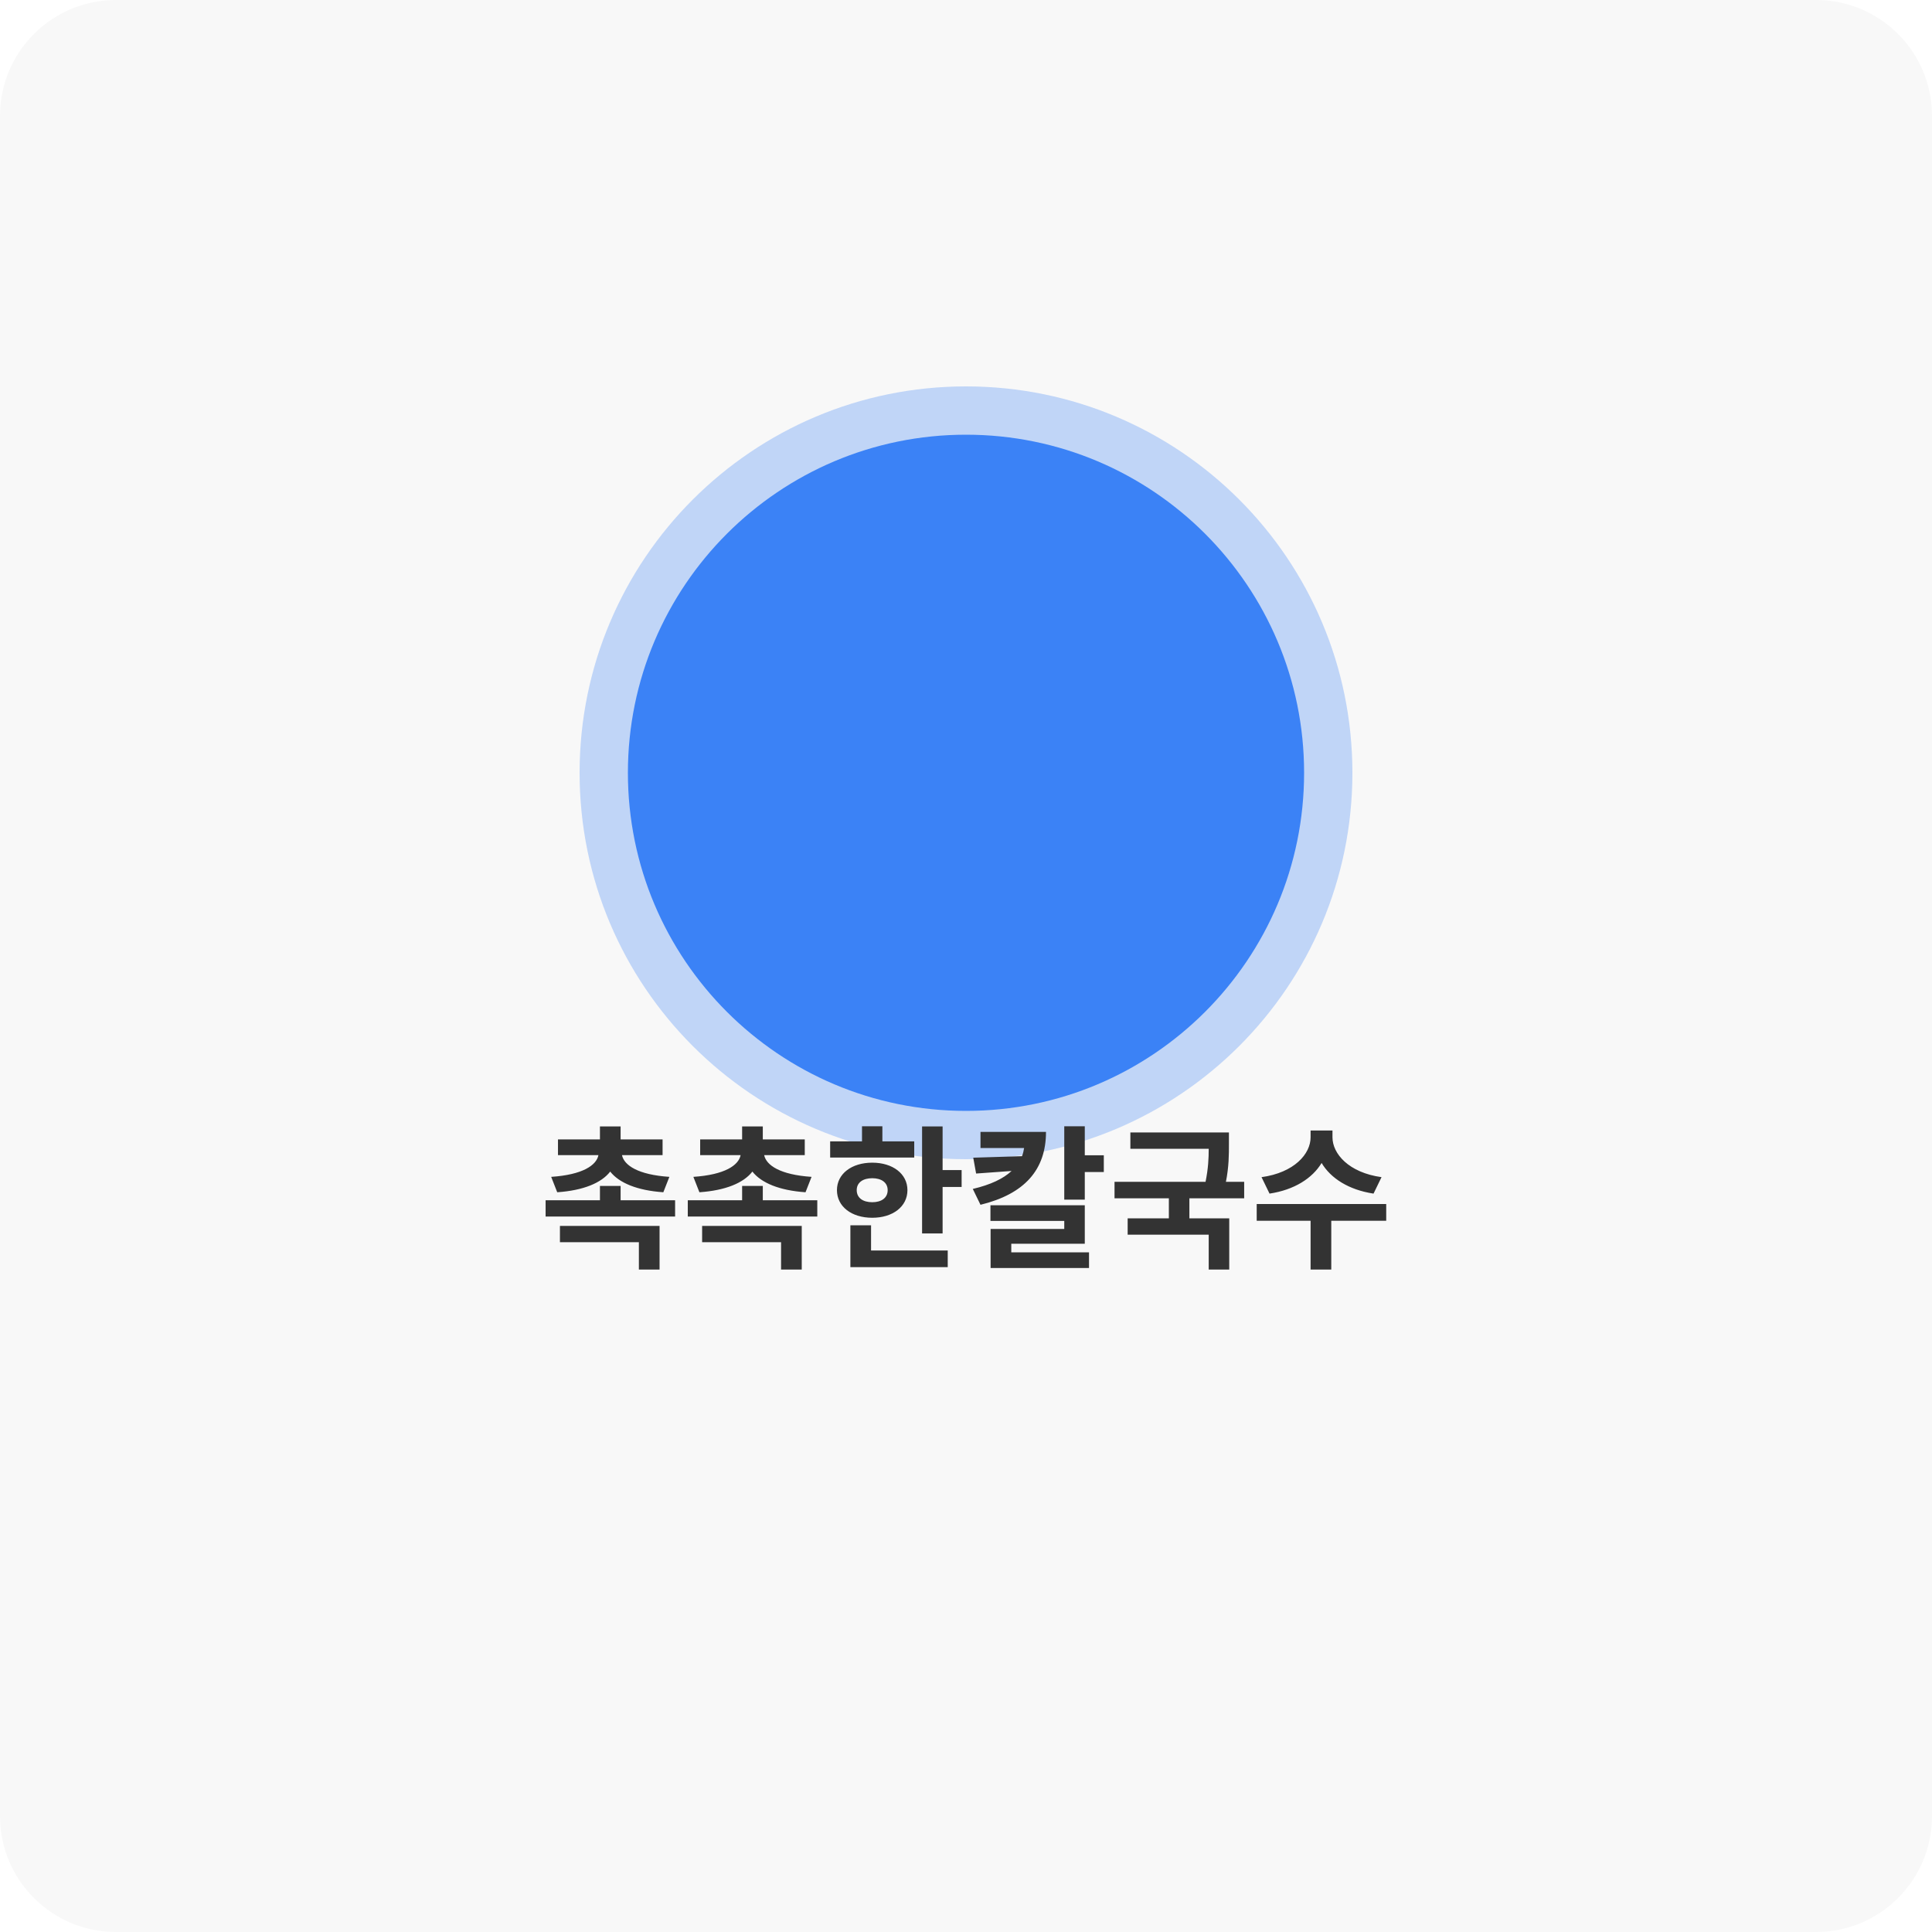
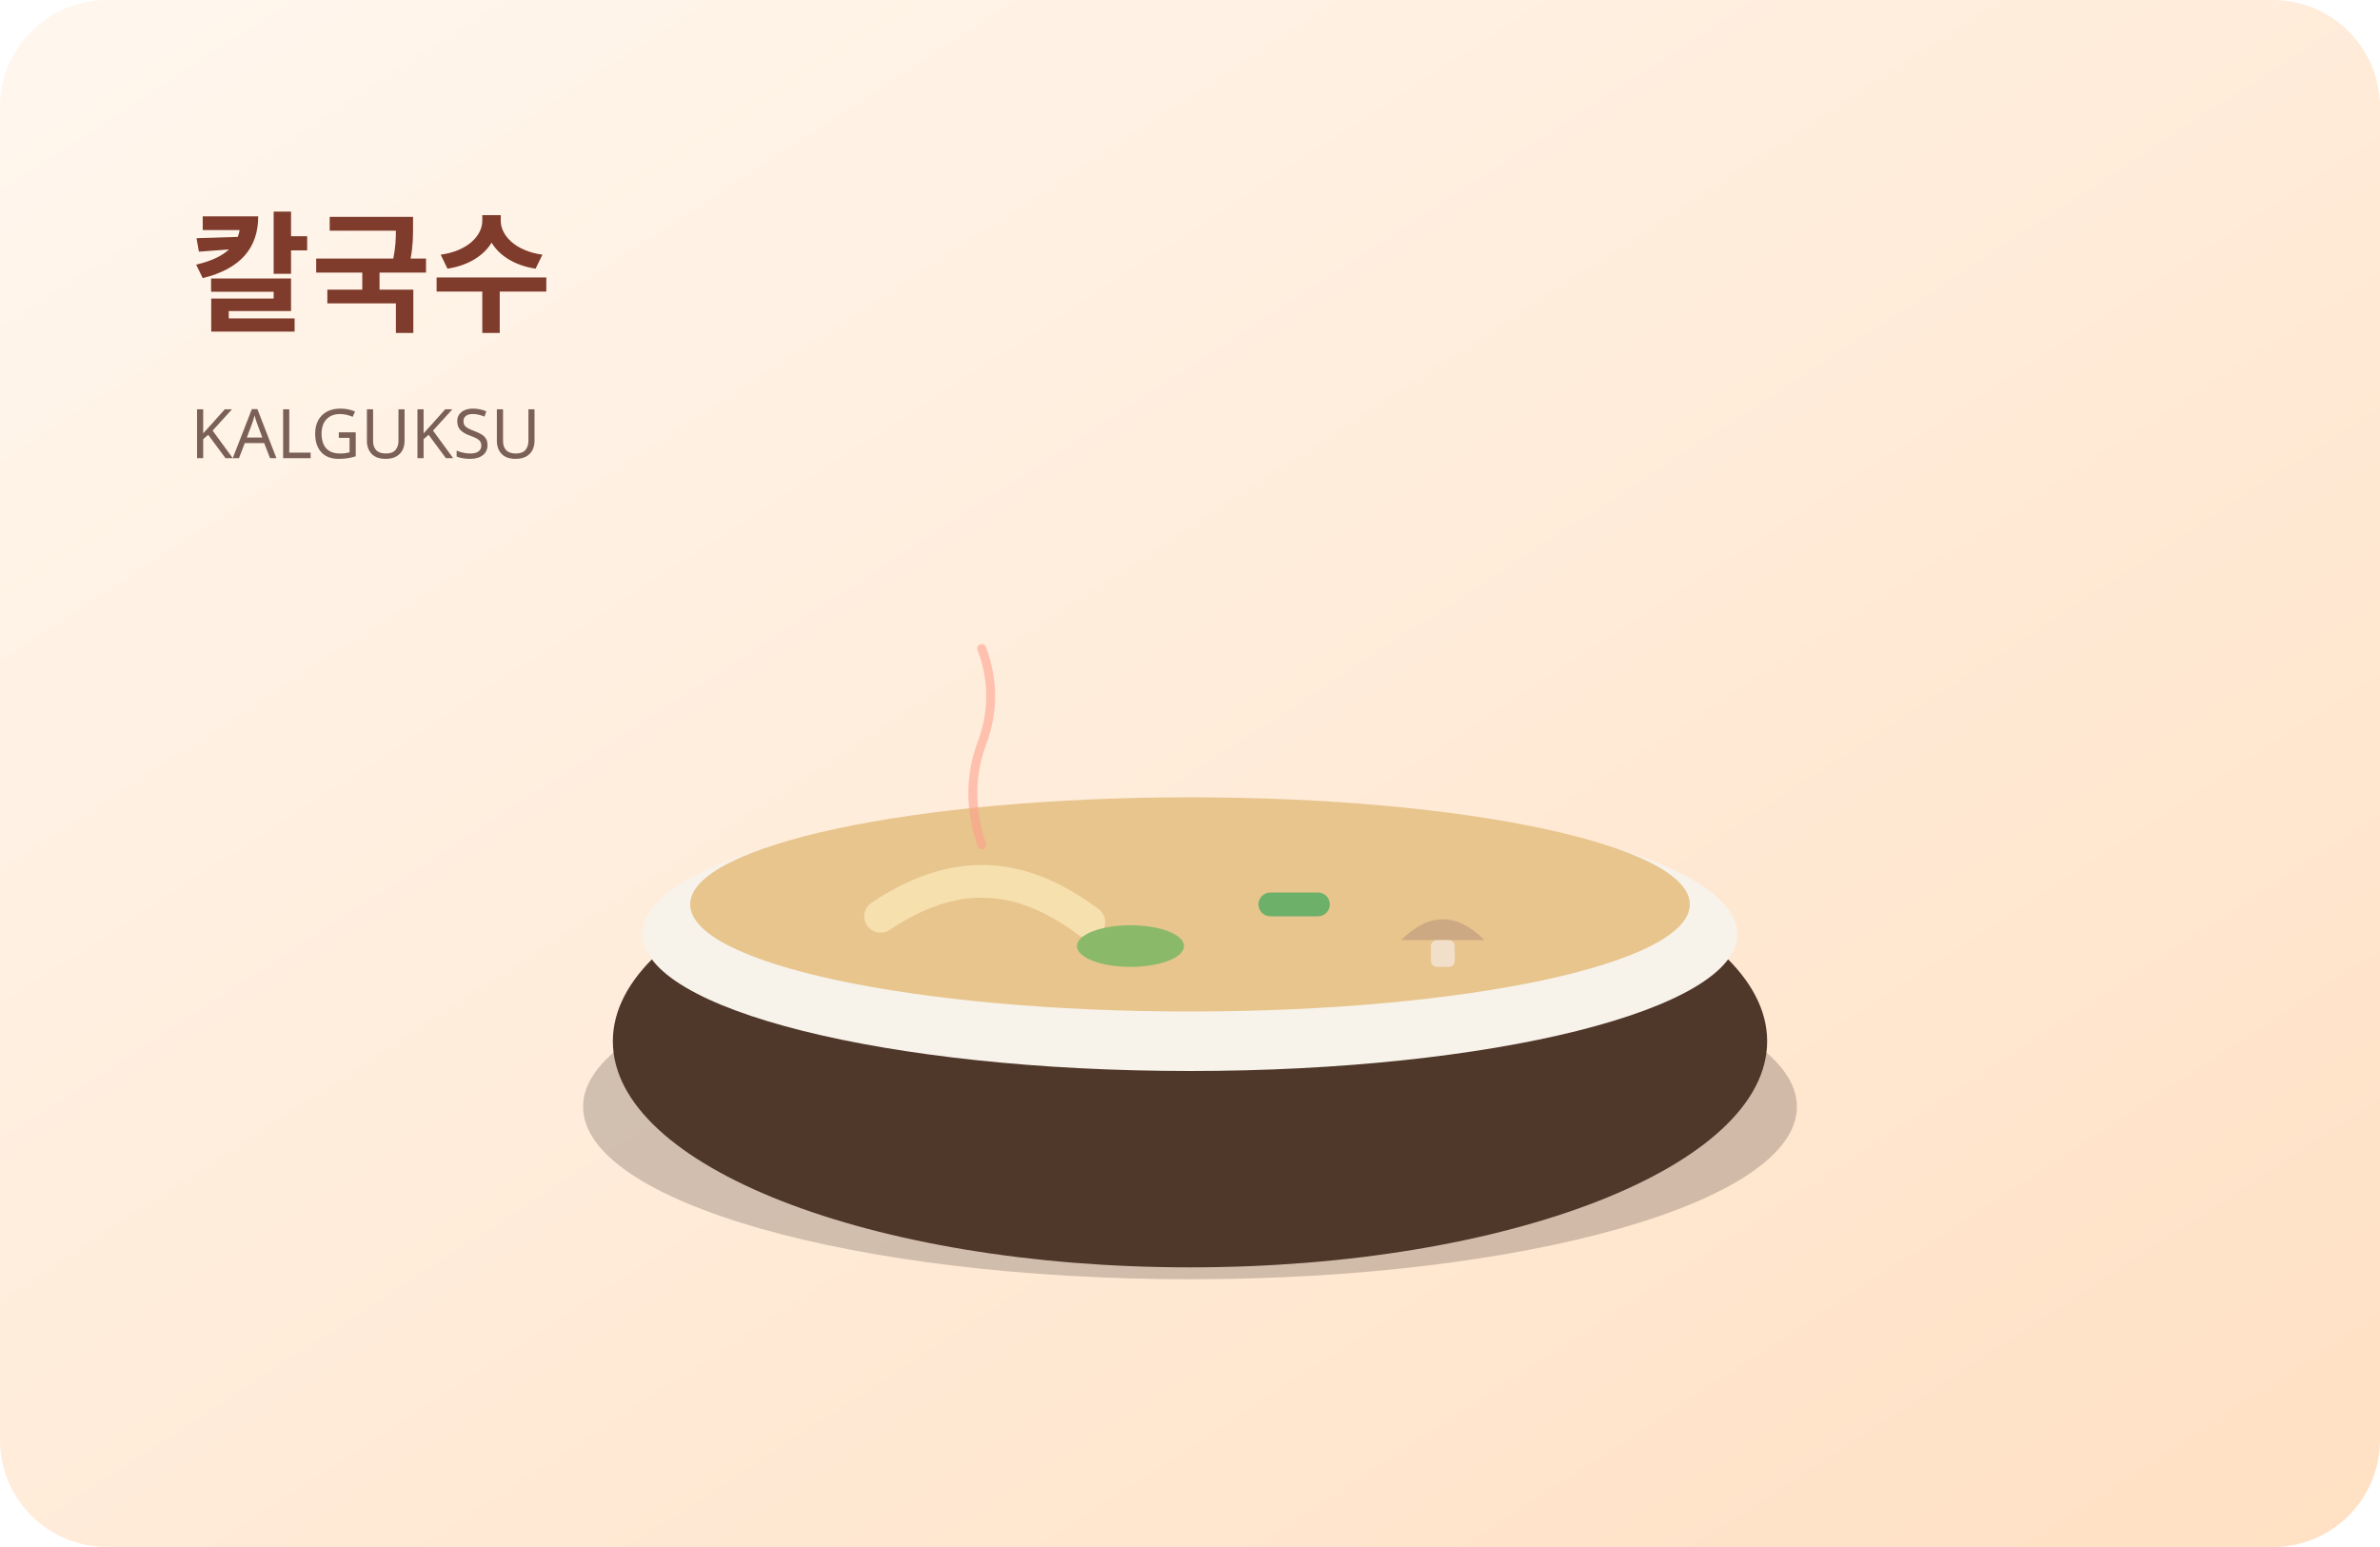
- <svg xmlns="http://www.w3.org/2000/svg" viewBox="0 0 200 200" width="200" height="200">
-   <rect width="200" height="200" fill="#f8f8f8" rx="12" />
-   <circle cx="100" cy="80" r="40" fill="#3B82F6" opacity="0.3" />
-   <circle cx="100" cy="80" r="35" fill="#3B82F6" />
-   <text x="100" y="130" font-size="16" font-weight="bold" text-anchor="middle" fill="#333" font-family="Arial, sans-serif">
-       촉촉한칼국수
-     </text>
+ <svg xmlns="http://www.w3.org/2000/svg" viewBox="0 0 800 520">
+   <defs>
+     <linearGradient id="bg-recipekalguksusvg" x1="0" y1="0" x2="1" y2="1">
+       <stop offset="0%" stop-color="#fff7ef" />
+       <stop offset="100%" stop-color="#ffe0c3" />
+     </linearGradient>
+   </defs>
+   <rect width="800" height="520" rx="36" fill="url(#bg-recipekalguksusvg)" />
+   <ellipse cx="400" cy="372" rx="204" ry="58" fill="#2f221b" opacity="0.22" />
+   <ellipse cx="400" cy="350" rx="194" ry="76" fill="#4f372a" />
+   <ellipse cx="400" cy="314" rx="184" ry="46" fill="#f7f2ea" />
+   <ellipse cx="400" cy="304" rx="168" ry="36" fill="#e8c58d" />
+   <path d="M296 308 C 320 292, 342 292, 366 310" stroke="#f6e0ae" stroke-width="11" stroke-linecap="round" fill="none" />
+   <ellipse cx="380" cy="318" rx="18" ry="7" fill="#8ab96a" />
+   <rect x="423" y="300" width="24" height="8" rx="4" fill="#6db06a" />
+   <path d="M471 316 Q 485 302 499 316 Z" fill="#cda983" />
+   <rect x="481" y="316" width="8" height="9" rx="2" fill="#f1dfc9" />
+   <path d="M330 284 Q 324 266 330 250 Q 336 234 330 218" stroke="#ff9b88" stroke-width="3" stroke-linecap="round" fill="none" opacity="0.55" />
+   <text x="64" y="108" font-size="44" font-weight="700" fill="#7f3b2b" font-family="sans-serif">칼국수</text>
+   <text x="64" y="154" font-size="23" fill="#7a6056" font-family="sans-serif">KALGUKSU</text>
</svg>
